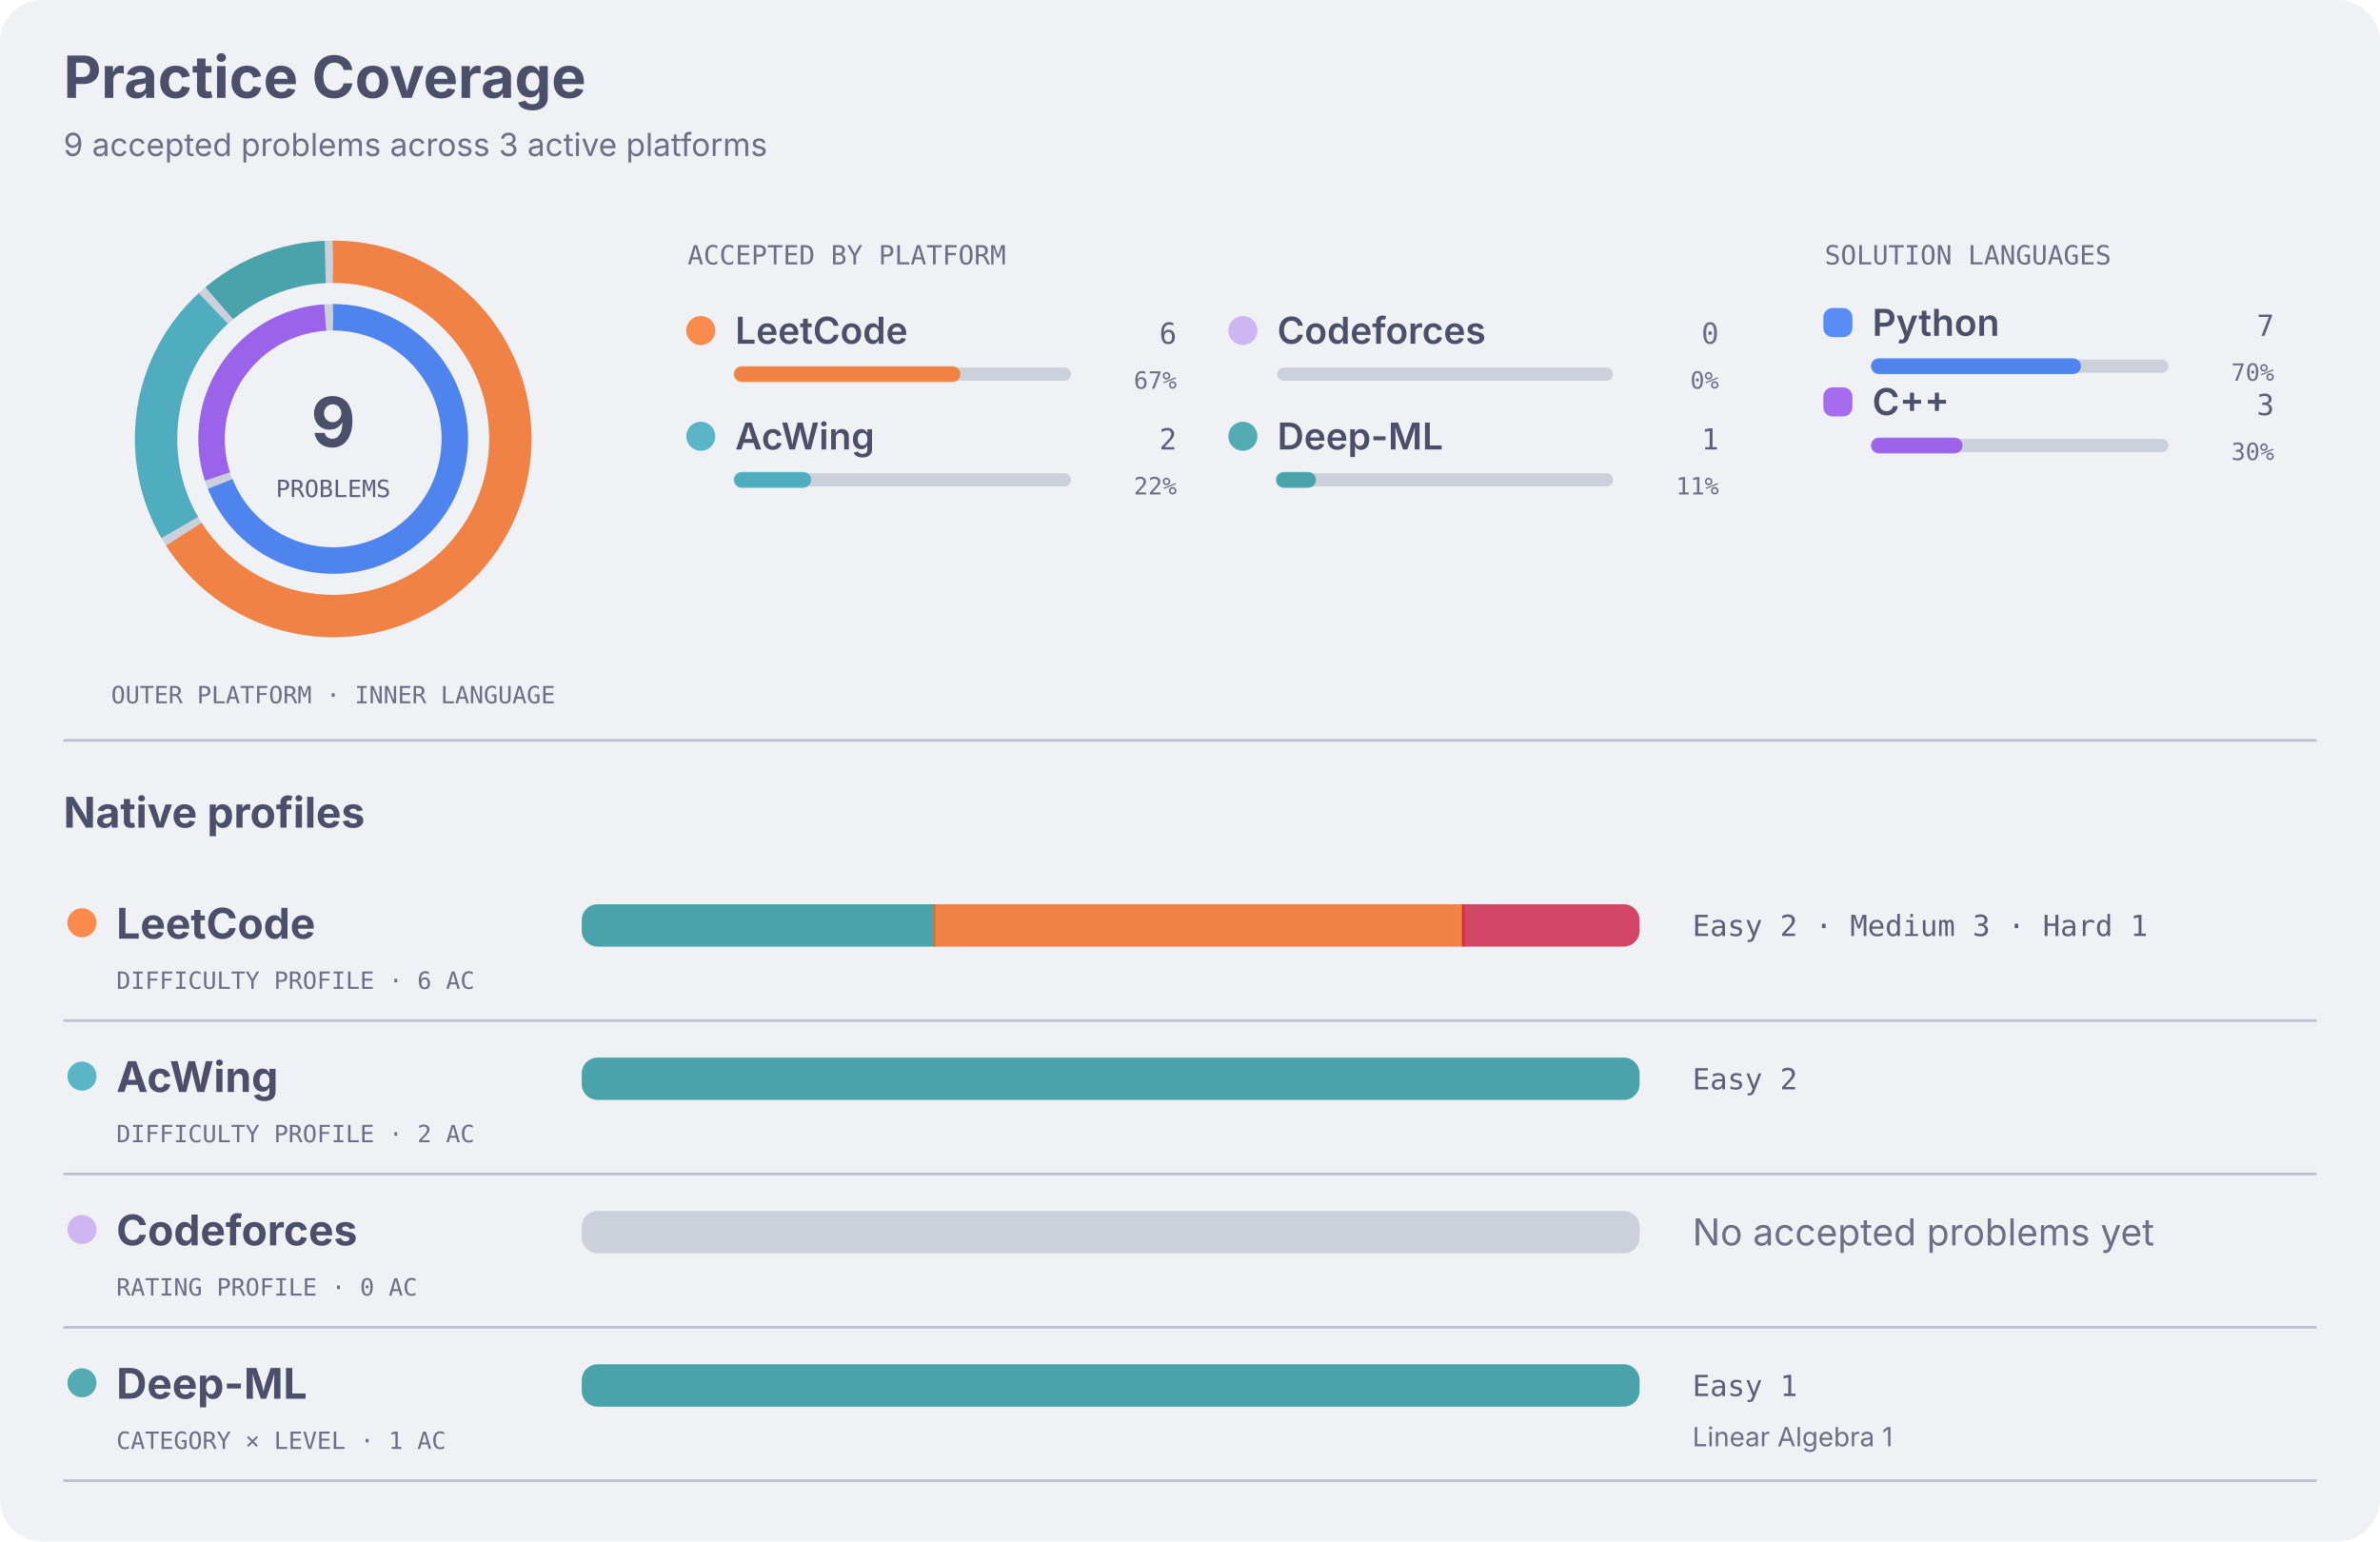
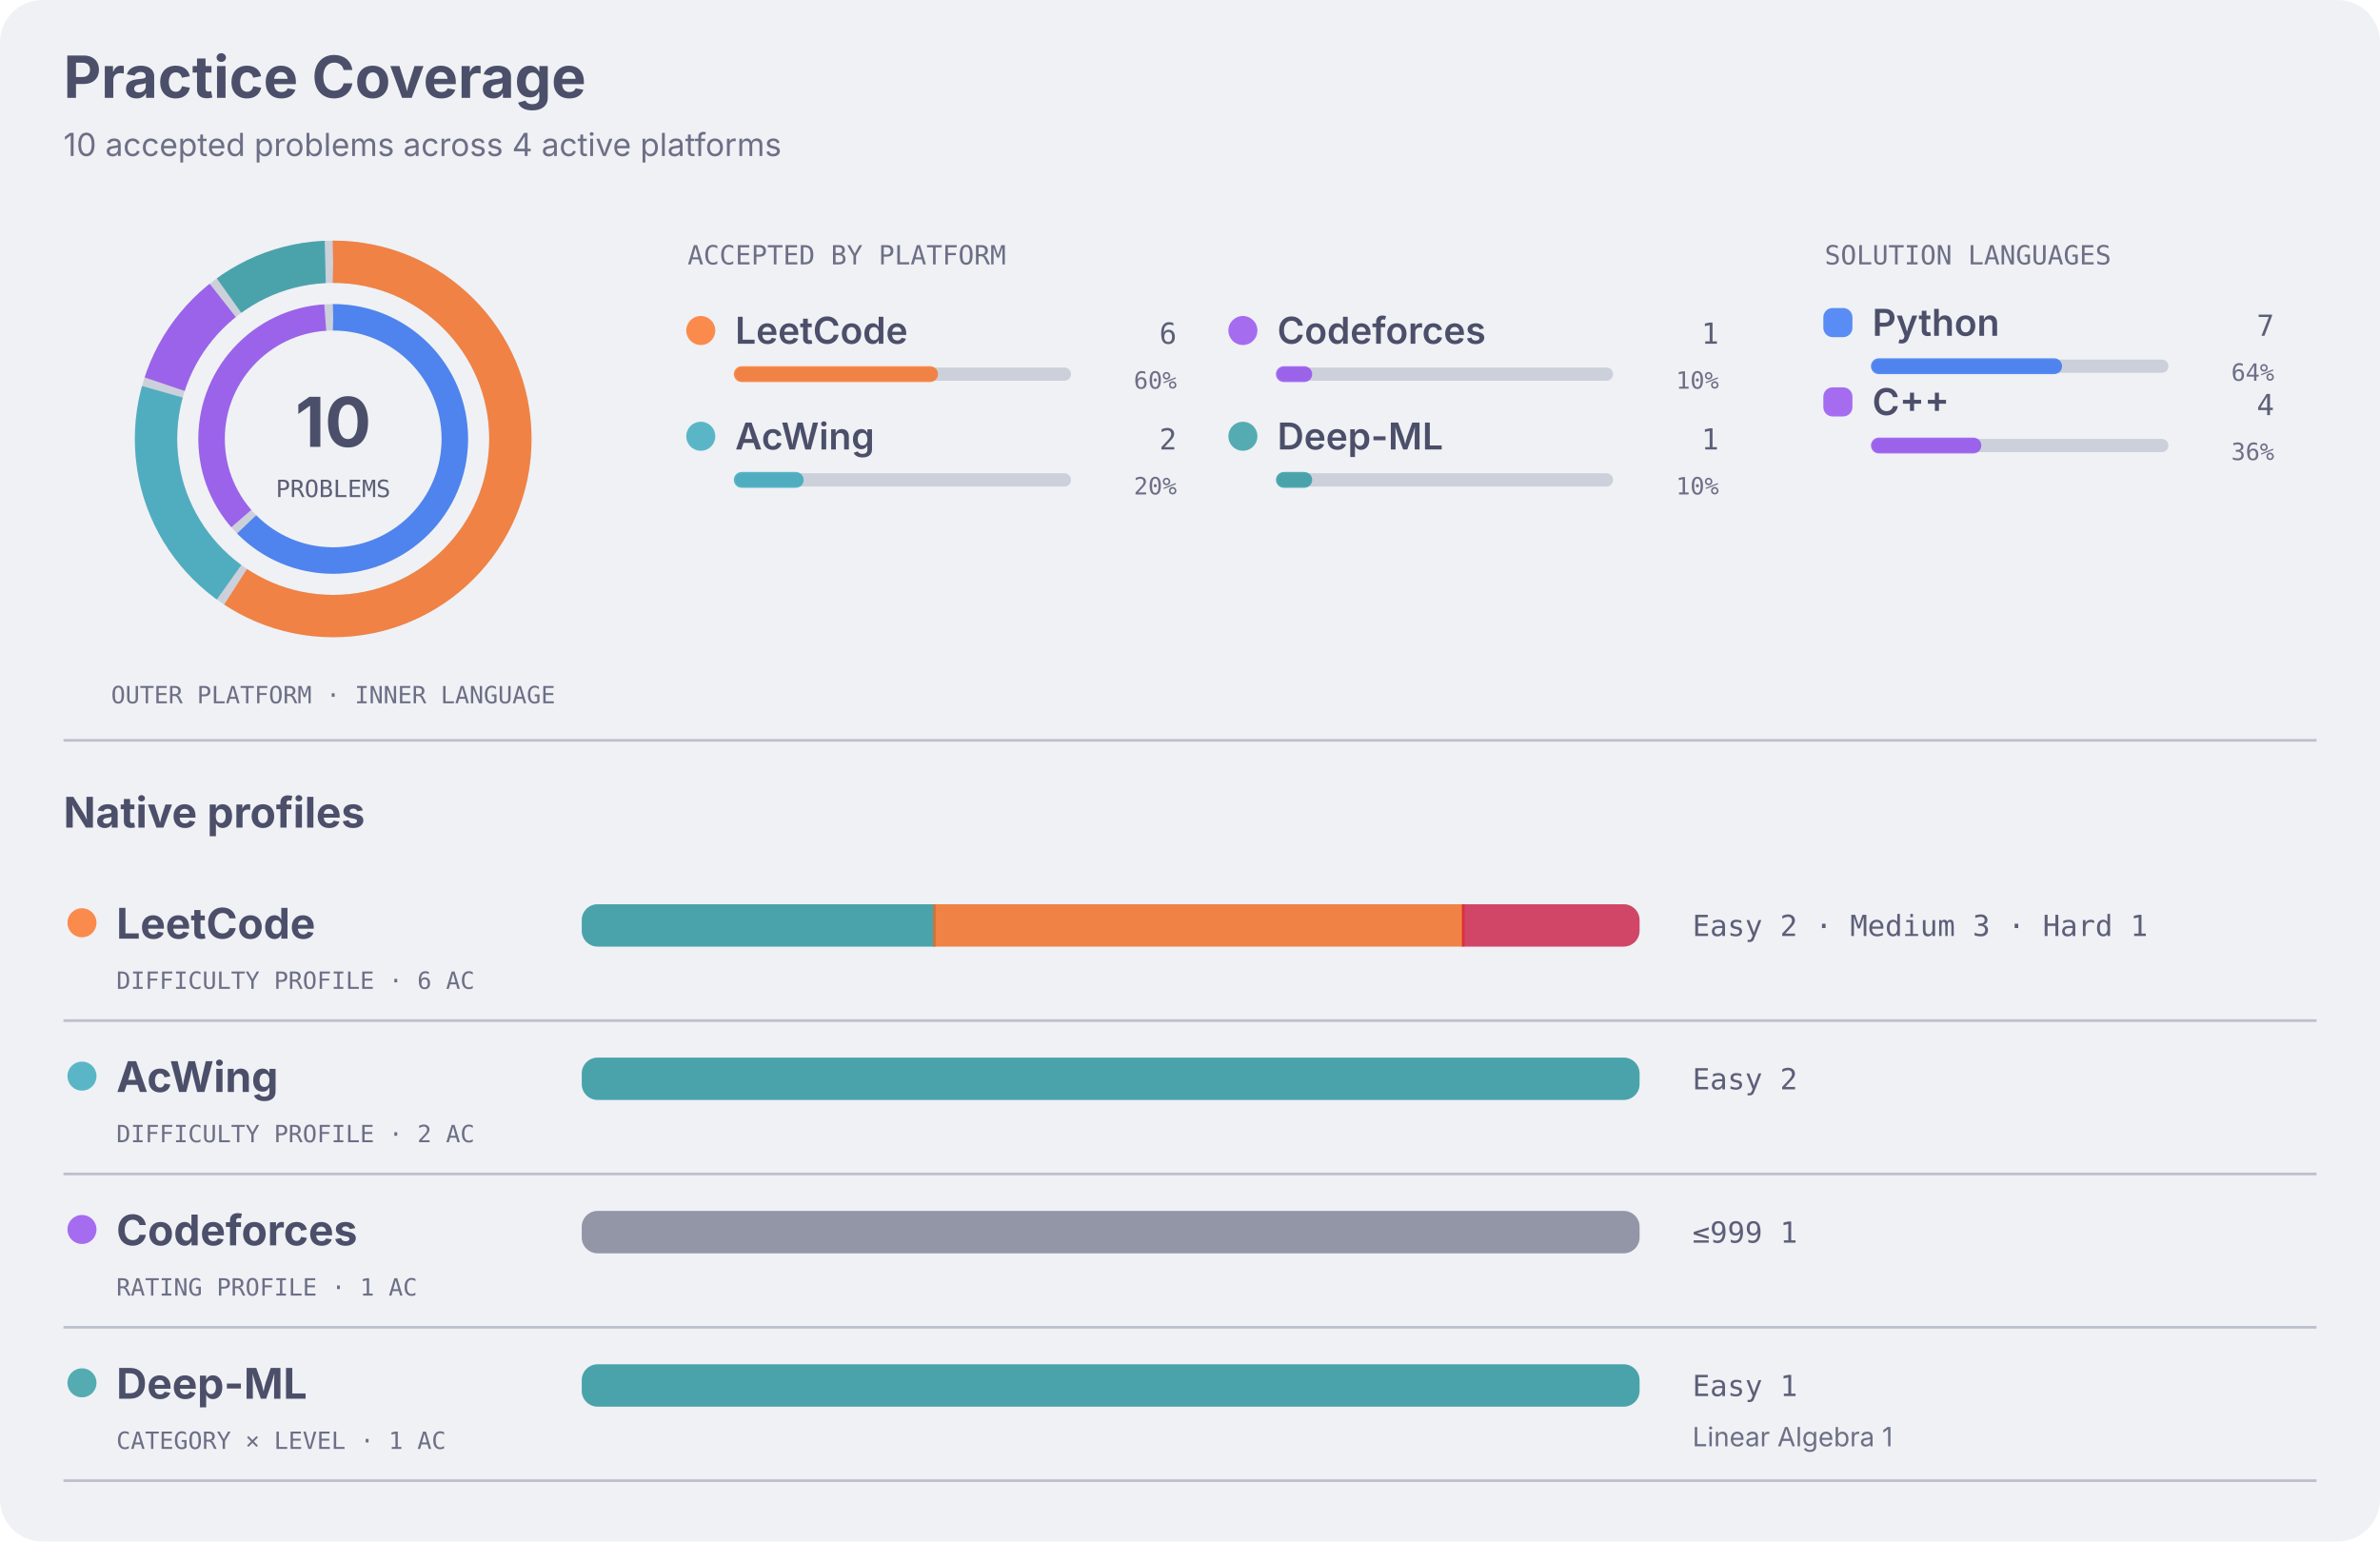
<svg xmlns="http://www.w3.org/2000/svg" width="900" height="583" viewBox="0 0 900 583" role="img" aria-labelledby="coverage-title coverage-desc">
  <style>
    .coverage-background { fill: #eff1f5; }
    .coverage-primary { fill: #4c4f69; }
    .coverage-secondary { fill: #5c5f77; }
    .coverage-muted { fill: #6c6f85; }
    .coverage-track { fill: #ccd0da; }
    .coverage-track-stroke { stroke: #ccd0da; }
    .coverage-divider { stroke: #bcc0cc; }
    .coverage-yellow { fill: #df8e1d; stroke: #df8e1d; }
    .coverage-blue { fill: #1e66f5; stroke: #1e66f5; }
    .coverage-sapphire { fill: #209fb5; stroke: #209fb5; }
    .coverage-mauve { fill: #8839ef; stroke: #8839ef; }
    .coverage-green { fill: #40a02b; stroke: #40a02b; }
    .coverage-peach { fill: #fe640b; stroke: #fe640b; }
    .coverage-red { fill: #d20f39; stroke: #d20f39; }
    .coverage-teal { fill: #179299; stroke: #179299; }
    .coverage-overlay { fill: #7c7f93; stroke: #7c7f93; }
    .coverage-accent { opacity: 0.72; }
    .coverage-empty { opacity: 0.32; }
    @media (prefers-color-scheme: dark) {
      .coverage-background { fill: #1e1e2e; }
      .coverage-primary { fill: #cdd6f4; }
      .coverage-secondary { fill: #bac2de; }
      .coverage-muted { fill: #a6adc8; }
      .coverage-track { fill: #313244; }
      .coverage-track-stroke { stroke: #313244; }
      .coverage-divider { stroke: #45475a; }
      .coverage-yellow { fill: #f9e2af; stroke: #f9e2af; }
      .coverage-blue { fill: #89b4fa; stroke: #89b4fa; }
      .coverage-sapphire { fill: #74c7ec; stroke: #74c7ec; }
      .coverage-mauve { fill: #cba6f7; stroke: #cba6f7; }
      .coverage-green { fill: #a6e3a1; stroke: #a6e3a1; }
      .coverage-peach { fill: #fab387; stroke: #fab387; }
      .coverage-red { fill: #f38ba8; stroke: #f38ba8; }
      .coverage-teal { fill: #94e2d5; stroke: #94e2d5; }
      .coverage-overlay { fill: #9399b2; stroke: #9399b2; }
      .coverage-accent { opacity: 1; }
      .coverage-empty { opacity: 0.45; }
    }
  </style>
  <rect class="coverage-background" width="900" height="583" rx="16" />
  <text class="coverage-primary" x="24" y="37" font-family="-apple-system,BlinkMacSystemFont,Segoe UI,sans-serif" font-size="22" font-weight="700">Practice Coverage</text>
-   <text class="coverage-muted" x="24" y="59" font-family="-apple-system,BlinkMacSystemFont,Segoe UI,sans-serif" font-size="12">9 accepted problems across 3 active platforms</text>
+   <text class="coverage-muted" x="24" y="59" font-family="-apple-system,BlinkMacSystemFont,Segoe UI,sans-serif" font-size="12">10 accepted problems across 4 active platforms</text>
  <circle class="coverage-track-stroke" cx="126" cy="166" r="67" fill="none" stroke-width="16" />
-   <circle class="coverage-accent coverage-peach" cx="126" cy="166" r="67" style="fill:none" stroke-width="16" stroke-dasharray="277.65 143.32" stroke-dashoffset="-0.00" transform="rotate(-90 126 166)" data-ring="platform" data-segment="LeetCode" data-count="6">
+   <circle class="coverage-accent coverage-peach" cx="126" cy="166" r="67" style="fill:none" stroke-width="16" stroke-dasharray="249.58 171.39" stroke-dashoffset="-0.00" transform="rotate(-90 126 166)" data-ring="platform" data-segment="LeetCode" data-count="6">
    </circle>
-   <circle class="coverage-accent coverage-sapphire" cx="126" cy="166" r="67" style="fill:none" stroke-width="16" stroke-dasharray="90.55 330.42" stroke-dashoffset="-280.65" transform="rotate(-90 126 166)" data-ring="platform" data-segment="AcWing" data-count="2">
+   <circle class="coverage-accent coverage-sapphire" cx="126" cy="166" r="67" style="fill:none" stroke-width="16" stroke-dasharray="81.19 339.78" stroke-dashoffset="-252.58" transform="rotate(-90 126 166)" data-ring="platform" data-segment="AcWing" data-count="2">
    </circle>
-   <circle class="coverage-accent coverage-teal" cx="126" cy="166" r="67" style="fill:none" stroke-width="16" stroke-dasharray="43.77 377.20" stroke-dashoffset="-374.20" transform="rotate(-90 126 166)" data-ring="platform" data-segment="Deep-ML" data-count="1">
+   <circle class="coverage-accent coverage-mauve" cx="126" cy="166" r="67" style="fill:none" stroke-width="16" stroke-dasharray="39.10 381.88" stroke-dashoffset="-336.78" transform="rotate(-90 126 166)" data-ring="platform" data-segment="Codeforces" data-count="1">
+     </circle>
+   <circle class="coverage-accent coverage-teal" cx="126" cy="166" r="67" style="fill:none" stroke-width="16" stroke-dasharray="39.10 381.88" stroke-dashoffset="-378.88" transform="rotate(-90 126 166)" data-ring="platform" data-segment="Deep-ML" data-count="1">
    </circle>
  <circle class="coverage-track-stroke" cx="126" cy="166" r="46" fill="none" stroke-width="10" />
-   <circle class="coverage-accent coverage-blue" cx="126" cy="166" r="46" style="fill:none" stroke-width="10" stroke-dasharray="199.32 89.71" stroke-dashoffset="-0.00" transform="rotate(-90 126 166)" data-ring="language" data-segment="Python" data-count="7">
+   <circle class="coverage-accent coverage-blue" cx="126" cy="166" r="46" style="fill:none" stroke-width="10" stroke-dasharray="180.93 108.10" stroke-dashoffset="-0.00" transform="rotate(-90 126 166)" data-ring="language" data-segment="Python" data-count="7">
    </circle>
-   <circle class="coverage-accent coverage-mauve" cx="126" cy="166" r="46" style="fill:none" stroke-width="10" stroke-dasharray="83.71 205.32" stroke-dashoffset="-202.32" transform="rotate(-90 126 166)" data-ring="language" data-segment="C++" data-count="3">
+   <circle class="coverage-accent coverage-mauve" cx="126" cy="166" r="46" style="fill:none" stroke-width="10" stroke-dasharray="102.10 186.93" stroke-dashoffset="-183.93" transform="rotate(-90 126 166)" data-ring="language" data-segment="C++" data-count="4">
    </circle>
-   <text class="coverage-primary" x="126" y="169" text-anchor="middle" font-family="-apple-system,BlinkMacSystemFont,Segoe UI,sans-serif" font-size="26" font-weight="700">9</text>
+   <text class="coverage-primary" x="126" y="169" text-anchor="middle" font-family="-apple-system,BlinkMacSystemFont,Segoe UI,sans-serif" font-size="26" font-weight="700">10</text>
  <text class="coverage-secondary" x="126" y="188" text-anchor="middle" font-family="ui-monospace,SFMono-Regular,Menlo,monospace" font-size="9">PROBLEMS</text>
  <text class="coverage-muted" x="126" y="266" text-anchor="middle" font-family="ui-monospace,SFMono-Regular,Menlo,monospace" font-size="9">OUTER PLATFORM · INNER LANGUAGE</text>
  <text class="coverage-muted" x="260" y="100" font-family="ui-monospace,SFMono-Regular,Menlo,monospace" font-size="10">ACCEPTED BY PLATFORM</text>
  <text class="coverage-muted" x="690" y="100" font-family="ui-monospace,SFMono-Regular,Menlo,monospace" font-size="10">SOLUTION LANGUAGES</text>
  <circle class="coverage-accent coverage-peach" cx="265" cy="125" r="5" />
  <text class="coverage-primary" x="278" y="130" font-family="-apple-system,BlinkMacSystemFont,Segoe UI,sans-serif" font-size="14" font-weight="600">LeetCode</text>
  <text class="coverage-secondary" x="445" y="130" text-anchor="end" font-family="ui-monospace,SFMono-Regular,Menlo,monospace" font-size="11">6</text>
  <rect class="coverage-track" x="278" y="139" width="127" height="5" rx="2.5" />
-   <rect class="coverage-accent coverage-peach" x="278" y="139" width="84.67" height="5" rx="2.5" data-share="66.7" data-count="6">
+   <rect class="coverage-accent coverage-peach" x="278" y="139" width="76.20" height="5" rx="2.5" data-share="60.0" data-count="6">
    </rect>
-   <text class="coverage-muted" x="445" y="147" text-anchor="end" font-family="ui-monospace,SFMono-Regular,Menlo,monospace" font-size="9">67%</text>
+   <text class="coverage-muted" x="445" y="147" text-anchor="end" font-family="ui-monospace,SFMono-Regular,Menlo,monospace" font-size="9">60%</text>
  <circle class="coverage-accent coverage-sapphire" cx="265" cy="165" r="5" />
  <text class="coverage-primary" x="278" y="170" font-family="-apple-system,BlinkMacSystemFont,Segoe UI,sans-serif" font-size="14" font-weight="600">AcWing</text>
  <text class="coverage-secondary" x="445" y="170" text-anchor="end" font-family="ui-monospace,SFMono-Regular,Menlo,monospace" font-size="11">2</text>
  <rect class="coverage-track" x="278" y="179" width="127" height="5" rx="2.5" />
-   <rect class="coverage-accent coverage-sapphire" x="278" y="179" width="28.22" height="5" rx="2.5" data-share="22.2" data-count="2">
+   <rect class="coverage-accent coverage-sapphire" x="278" y="179" width="25.40" height="5" rx="2.5" data-share="20.0" data-count="2">
    </rect>
-   <text class="coverage-muted" x="445" y="187" text-anchor="end" font-family="ui-monospace,SFMono-Regular,Menlo,monospace" font-size="9">22%</text>
-   <circle class="coverage-accent coverage-mauve coverage-empty" cx="470" cy="125" r="5" />
+   <text class="coverage-muted" x="445" y="187" text-anchor="end" font-family="ui-monospace,SFMono-Regular,Menlo,monospace" font-size="9">20%</text>
+   <circle class="coverage-accent coverage-mauve" cx="470" cy="125" r="5" />
  <text class="coverage-primary" x="483" y="130" font-family="-apple-system,BlinkMacSystemFont,Segoe UI,sans-serif" font-size="14" font-weight="600">Codeforces</text>
-   <text class="coverage-muted" x="650" y="130" text-anchor="end" font-family="ui-monospace,SFMono-Regular,Menlo,monospace" font-size="11">0</text>
+   <text class="coverage-secondary" x="650" y="130" text-anchor="end" font-family="ui-monospace,SFMono-Regular,Menlo,monospace" font-size="11">1</text>
  <rect class="coverage-track" x="483" y="139" width="127" height="5" rx="2.5" />
-   <text class="coverage-muted" x="650" y="147" text-anchor="end" font-family="ui-monospace,SFMono-Regular,Menlo,monospace" font-size="9">0%</text>
+   <rect class="coverage-accent coverage-mauve" x="483" y="139" width="12.70" height="5" rx="2.5" data-share="10.0" data-count="1">
+     </rect>
+   <text class="coverage-muted" x="650" y="147" text-anchor="end" font-family="ui-monospace,SFMono-Regular,Menlo,monospace" font-size="9">10%</text>
  <circle class="coverage-accent coverage-teal" cx="470" cy="165" r="5" />
  <text class="coverage-primary" x="483" y="170" font-family="-apple-system,BlinkMacSystemFont,Segoe UI,sans-serif" font-size="14" font-weight="600">Deep-ML</text>
  <text class="coverage-secondary" x="650" y="170" text-anchor="end" font-family="ui-monospace,SFMono-Regular,Menlo,monospace" font-size="11">1</text>
  <rect class="coverage-track" x="483" y="179" width="127" height="5" rx="2.5" />
-   <rect class="coverage-accent coverage-teal" x="483" y="179" width="14.11" height="5" rx="2.5" data-share="11.1" data-count="1">
+   <rect class="coverage-accent coverage-teal" x="483" y="179" width="12.70" height="5" rx="2.5" data-share="10.0" data-count="1">
    </rect>
-   <text class="coverage-muted" x="650" y="187" text-anchor="end" font-family="ui-monospace,SFMono-Regular,Menlo,monospace" font-size="9">11%</text>
+   <text class="coverage-muted" x="650" y="187" text-anchor="end" font-family="ui-monospace,SFMono-Regular,Menlo,monospace" font-size="9">10%</text>
  <rect class="coverage-accent coverage-blue" x="690" y="117" width="10" height="10" rx="3" />
  <text class="coverage-primary" x="708" y="127" font-family="-apple-system,BlinkMacSystemFont,Segoe UI,sans-serif" font-size="14" font-weight="600">Python</text>
  <text class="coverage-secondary" x="860" y="127" text-anchor="end" font-family="ui-monospace,SFMono-Regular,Menlo,monospace" font-size="11">7</text>
  <rect class="coverage-track" x="708" y="136" width="112" height="5" rx="2.5" />
-   <rect class="coverage-accent coverage-blue" x="708" y="136" width="78.40" height="5" rx="2.5" data-share="70.0" data-count="7">
+   <rect class="coverage-accent coverage-blue" x="708" y="136" width="71.27" height="5" rx="2.5" data-share="63.6" data-count="7">
    </rect>
-   <text class="coverage-muted" x="860" y="144" text-anchor="end" font-family="ui-monospace,SFMono-Regular,Menlo,monospace" font-size="9">70%</text>
+   <text class="coverage-muted" x="860" y="144" text-anchor="end" font-family="ui-monospace,SFMono-Regular,Menlo,monospace" font-size="9">64%</text>
  <rect class="coverage-accent coverage-mauve" x="690" y="147" width="10" height="10" rx="3" />
  <text class="coverage-primary" x="708" y="157" font-family="-apple-system,BlinkMacSystemFont,Segoe UI,sans-serif" font-size="14" font-weight="600">C++</text>
-   <text class="coverage-secondary" x="860" y="157" text-anchor="end" font-family="ui-monospace,SFMono-Regular,Menlo,monospace" font-size="11">3</text>
+   <text class="coverage-secondary" x="860" y="157" text-anchor="end" font-family="ui-monospace,SFMono-Regular,Menlo,monospace" font-size="11">4</text>
  <rect class="coverage-track" x="708" y="166" width="112" height="5" rx="2.5" />
-   <rect class="coverage-accent coverage-mauve" x="708" y="166" width="33.60" height="5" rx="2.5" data-share="30.0" data-count="3">
+   <rect class="coverage-accent coverage-mauve" x="708" y="166" width="40.73" height="5" rx="2.5" data-share="36.4" data-count="4">
    </rect>
-   <text class="coverage-muted" x="860" y="174" text-anchor="end" font-family="ui-monospace,SFMono-Regular,Menlo,monospace" font-size="9">30%</text>
+   <text class="coverage-muted" x="860" y="174" text-anchor="end" font-family="ui-monospace,SFMono-Regular,Menlo,monospace" font-size="9">36%</text>
  <line class="coverage-divider" x1="24" y1="280" x2="876" y2="280" />
  <text class="coverage-primary" x="24" y="313" font-family="-apple-system,BlinkMacSystemFont,Segoe UI,sans-serif" font-size="16" font-weight="700">Native profiles</text>
  <circle class="coverage-accent coverage-peach" cx="31" cy="349" r="5" />
  <text class="coverage-primary" x="44" y="355" font-family="-apple-system,BlinkMacSystemFont,Segoe UI,sans-serif" font-size="16" font-weight="650">LeetCode</text>
  <text class="coverage-muted" x="44" y="374" font-family="ui-monospace,SFMono-Regular,Menlo,monospace" font-size="9">DIFFICULTY PROFILE · 6 AC</text>
  <rect class="coverage-track" x="220" y="342" width="400" height="16" rx="6" />
  <clipPath id="leetcode-profile-clip">
    <rect x="220" y="342" width="400" height="16" rx="6" />
  </clipPath>
  <rect x="220.00" y="342" width="133.33" height="16" class="coverage-accent coverage-teal" clip-path="url(#leetcode-profile-clip)" data-profile="leetcode" data-segment="Easy" data-count="2">
    </rect>
  <rect x="353.33" y="342" width="200.00" height="16" class="coverage-accent coverage-peach" clip-path="url(#leetcode-profile-clip)" data-profile="leetcode" data-segment="Medium" data-count="3">
    </rect>
  <rect x="553.33" y="342" width="66.67" height="16" class="coverage-accent coverage-red" clip-path="url(#leetcode-profile-clip)" data-profile="leetcode" data-segment="Hard" data-count="1">
    </rect>
  <text class="coverage-secondary" x="640" y="354" font-family="ui-monospace,SFMono-Regular,Menlo,monospace" font-size="11">Easy 2 · Medium 3 · Hard 1</text>
  <line class="coverage-divider" x1="24" y1="386" x2="876" y2="386" />
  <circle class="coverage-accent coverage-sapphire" cx="31" cy="407" r="5" />
  <text class="coverage-primary" x="44" y="413" font-family="-apple-system,BlinkMacSystemFont,Segoe UI,sans-serif" font-size="16" font-weight="650">AcWing</text>
  <text class="coverage-muted" x="44" y="432" font-family="ui-monospace,SFMono-Regular,Menlo,monospace" font-size="9">DIFFICULTY PROFILE · 2 AC</text>
  <rect class="coverage-track" x="220" y="400" width="400" height="16" rx="6" />
  <clipPath id="acwing-profile-clip">
    <rect x="220" y="400" width="400" height="16" rx="6" />
  </clipPath>
  <rect x="220.00" y="400" width="400.00" height="16" class="coverage-accent coverage-teal" clip-path="url(#acwing-profile-clip)" data-profile="acwing" data-segment="Easy" data-count="2">
    </rect>
  <text class="coverage-secondary" x="640" y="412" font-family="ui-monospace,SFMono-Regular,Menlo,monospace" font-size="11">Easy 2</text>
  <line class="coverage-divider" x1="24" y1="444" x2="876" y2="444" />
-   <circle class="coverage-accent coverage-mauve coverage-empty" cx="31" cy="465" r="5" />
+   <circle class="coverage-accent coverage-mauve" cx="31" cy="465" r="5" />
  <text class="coverage-primary" x="44" y="471" font-family="-apple-system,BlinkMacSystemFont,Segoe UI,sans-serif" font-size="16" font-weight="650">Codeforces</text>
-   <text class="coverage-muted" x="44" y="490" font-family="ui-monospace,SFMono-Regular,Menlo,monospace" font-size="9">RATING PROFILE · 0 AC</text>
+   <text class="coverage-muted" x="44" y="490" font-family="ui-monospace,SFMono-Regular,Menlo,monospace" font-size="9">RATING PROFILE · 1 AC</text>
  <rect class="coverage-track" x="220" y="458" width="400" height="16" rx="6" />
-   <text class="coverage-muted" x="640" y="471" font-family="-apple-system,BlinkMacSystemFont,Segoe UI,sans-serif" font-size="14">No accepted problems yet</text>
+   <clipPath id="codeforces-profile-clip">
+     <rect x="220" y="458" width="400" height="16" rx="6" />
+   </clipPath>
+   <rect x="220.00" y="458" width="400.00" height="16" class="coverage-accent coverage-overlay" clip-path="url(#codeforces-profile-clip)" data-profile="codeforces" data-segment="≤999" data-count="1">
+     </rect>
+   <text class="coverage-secondary" x="640" y="470" font-family="ui-monospace,SFMono-Regular,Menlo,monospace" font-size="11">≤999 1</text>
  <line class="coverage-divider" x1="24" y1="502" x2="876" y2="502" />
  <circle class="coverage-accent coverage-teal" cx="31" cy="523" r="5" />
  <text class="coverage-primary" x="44" y="529" font-family="-apple-system,BlinkMacSystemFont,Segoe UI,sans-serif" font-size="16" font-weight="650">Deep-ML</text>
  <text class="coverage-muted" x="44" y="548" font-family="ui-monospace,SFMono-Regular,Menlo,monospace" font-size="9">CATEGORY × LEVEL · 1 AC</text>
  <rect class="coverage-track" x="220" y="516" width="400" height="16" rx="6" />
  <clipPath id="deep-ml-profile-clip">
    <rect x="220" y="516" width="400" height="16" rx="6" />
  </clipPath>
  <rect x="220.00" y="516" width="400.00" height="16" class="coverage-accent coverage-teal" clip-path="url(#deep-ml-profile-clip)" data-profile="deep-ml" data-segment="Easy" data-count="1">
    </rect>
  <text class="coverage-secondary" x="640" y="528" font-family="ui-monospace,SFMono-Regular,Menlo,monospace" font-size="11">Easy 1</text>
  <text class="coverage-muted" x="640" y="547" font-family="-apple-system,BlinkMacSystemFont,Segoe UI,sans-serif" font-size="10">Linear Algebra 1</text>
  <line class="coverage-divider" x1="24" y1="560" x2="876" y2="560" />
</svg>
